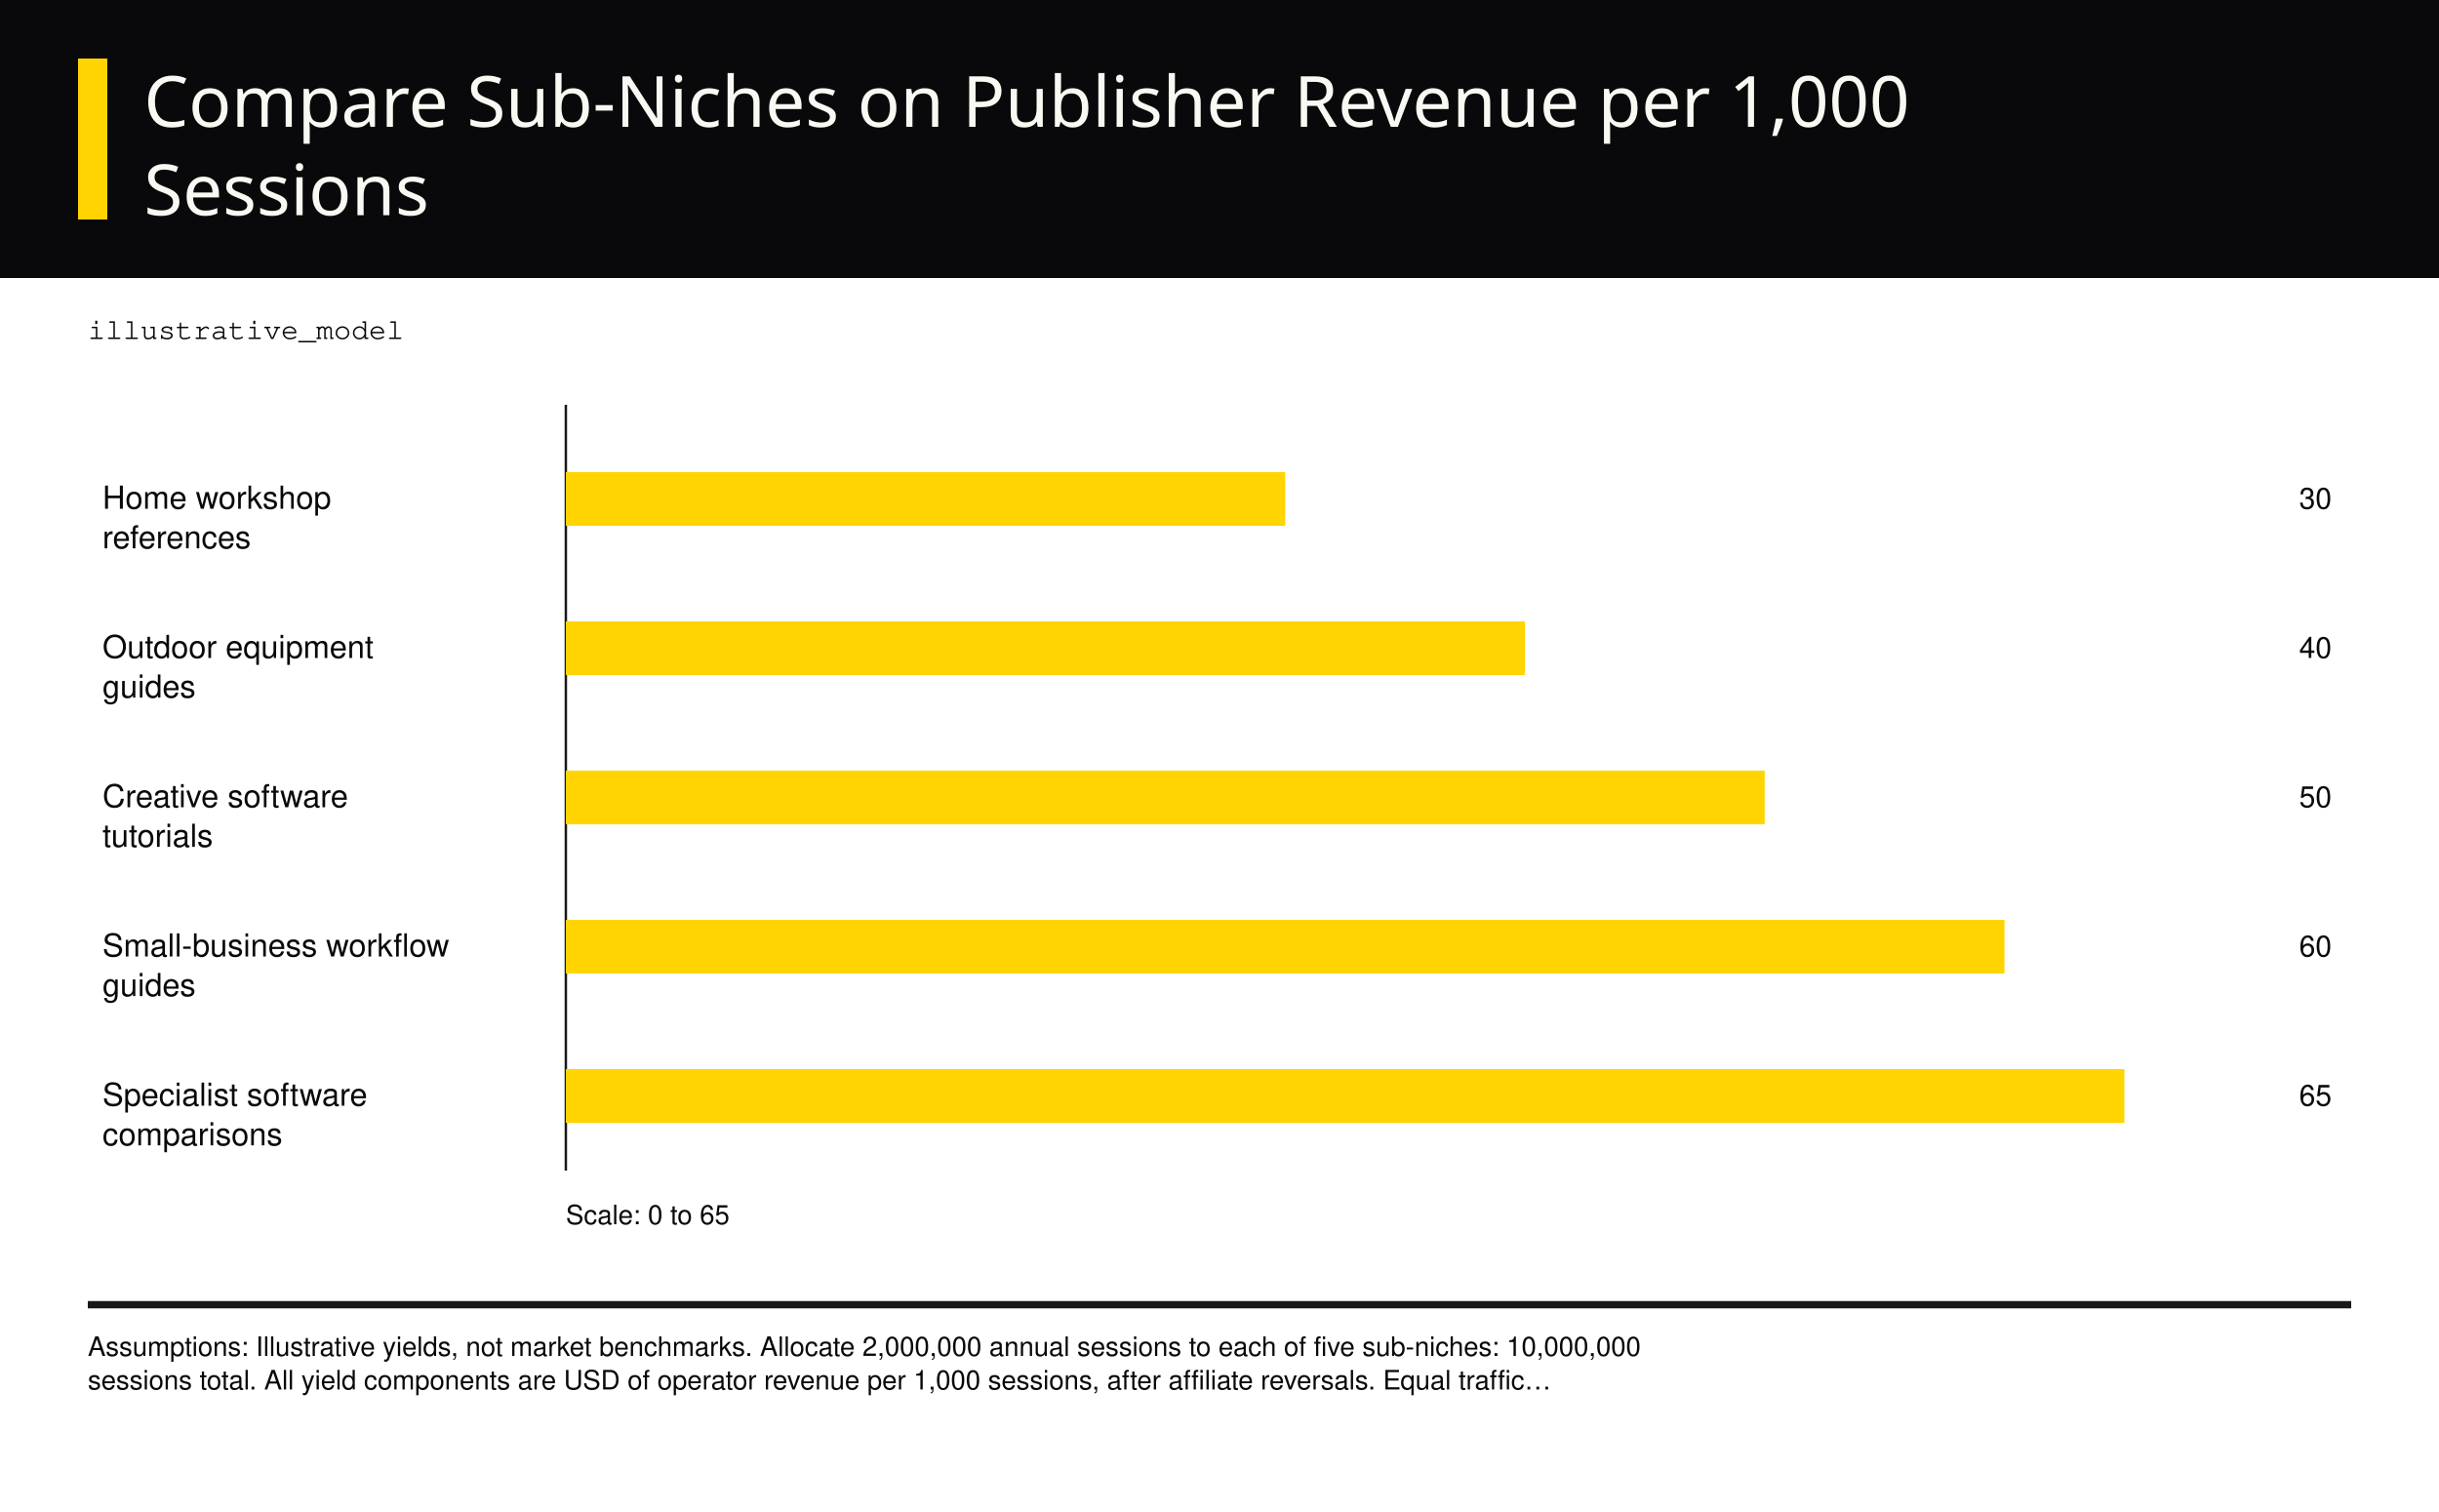
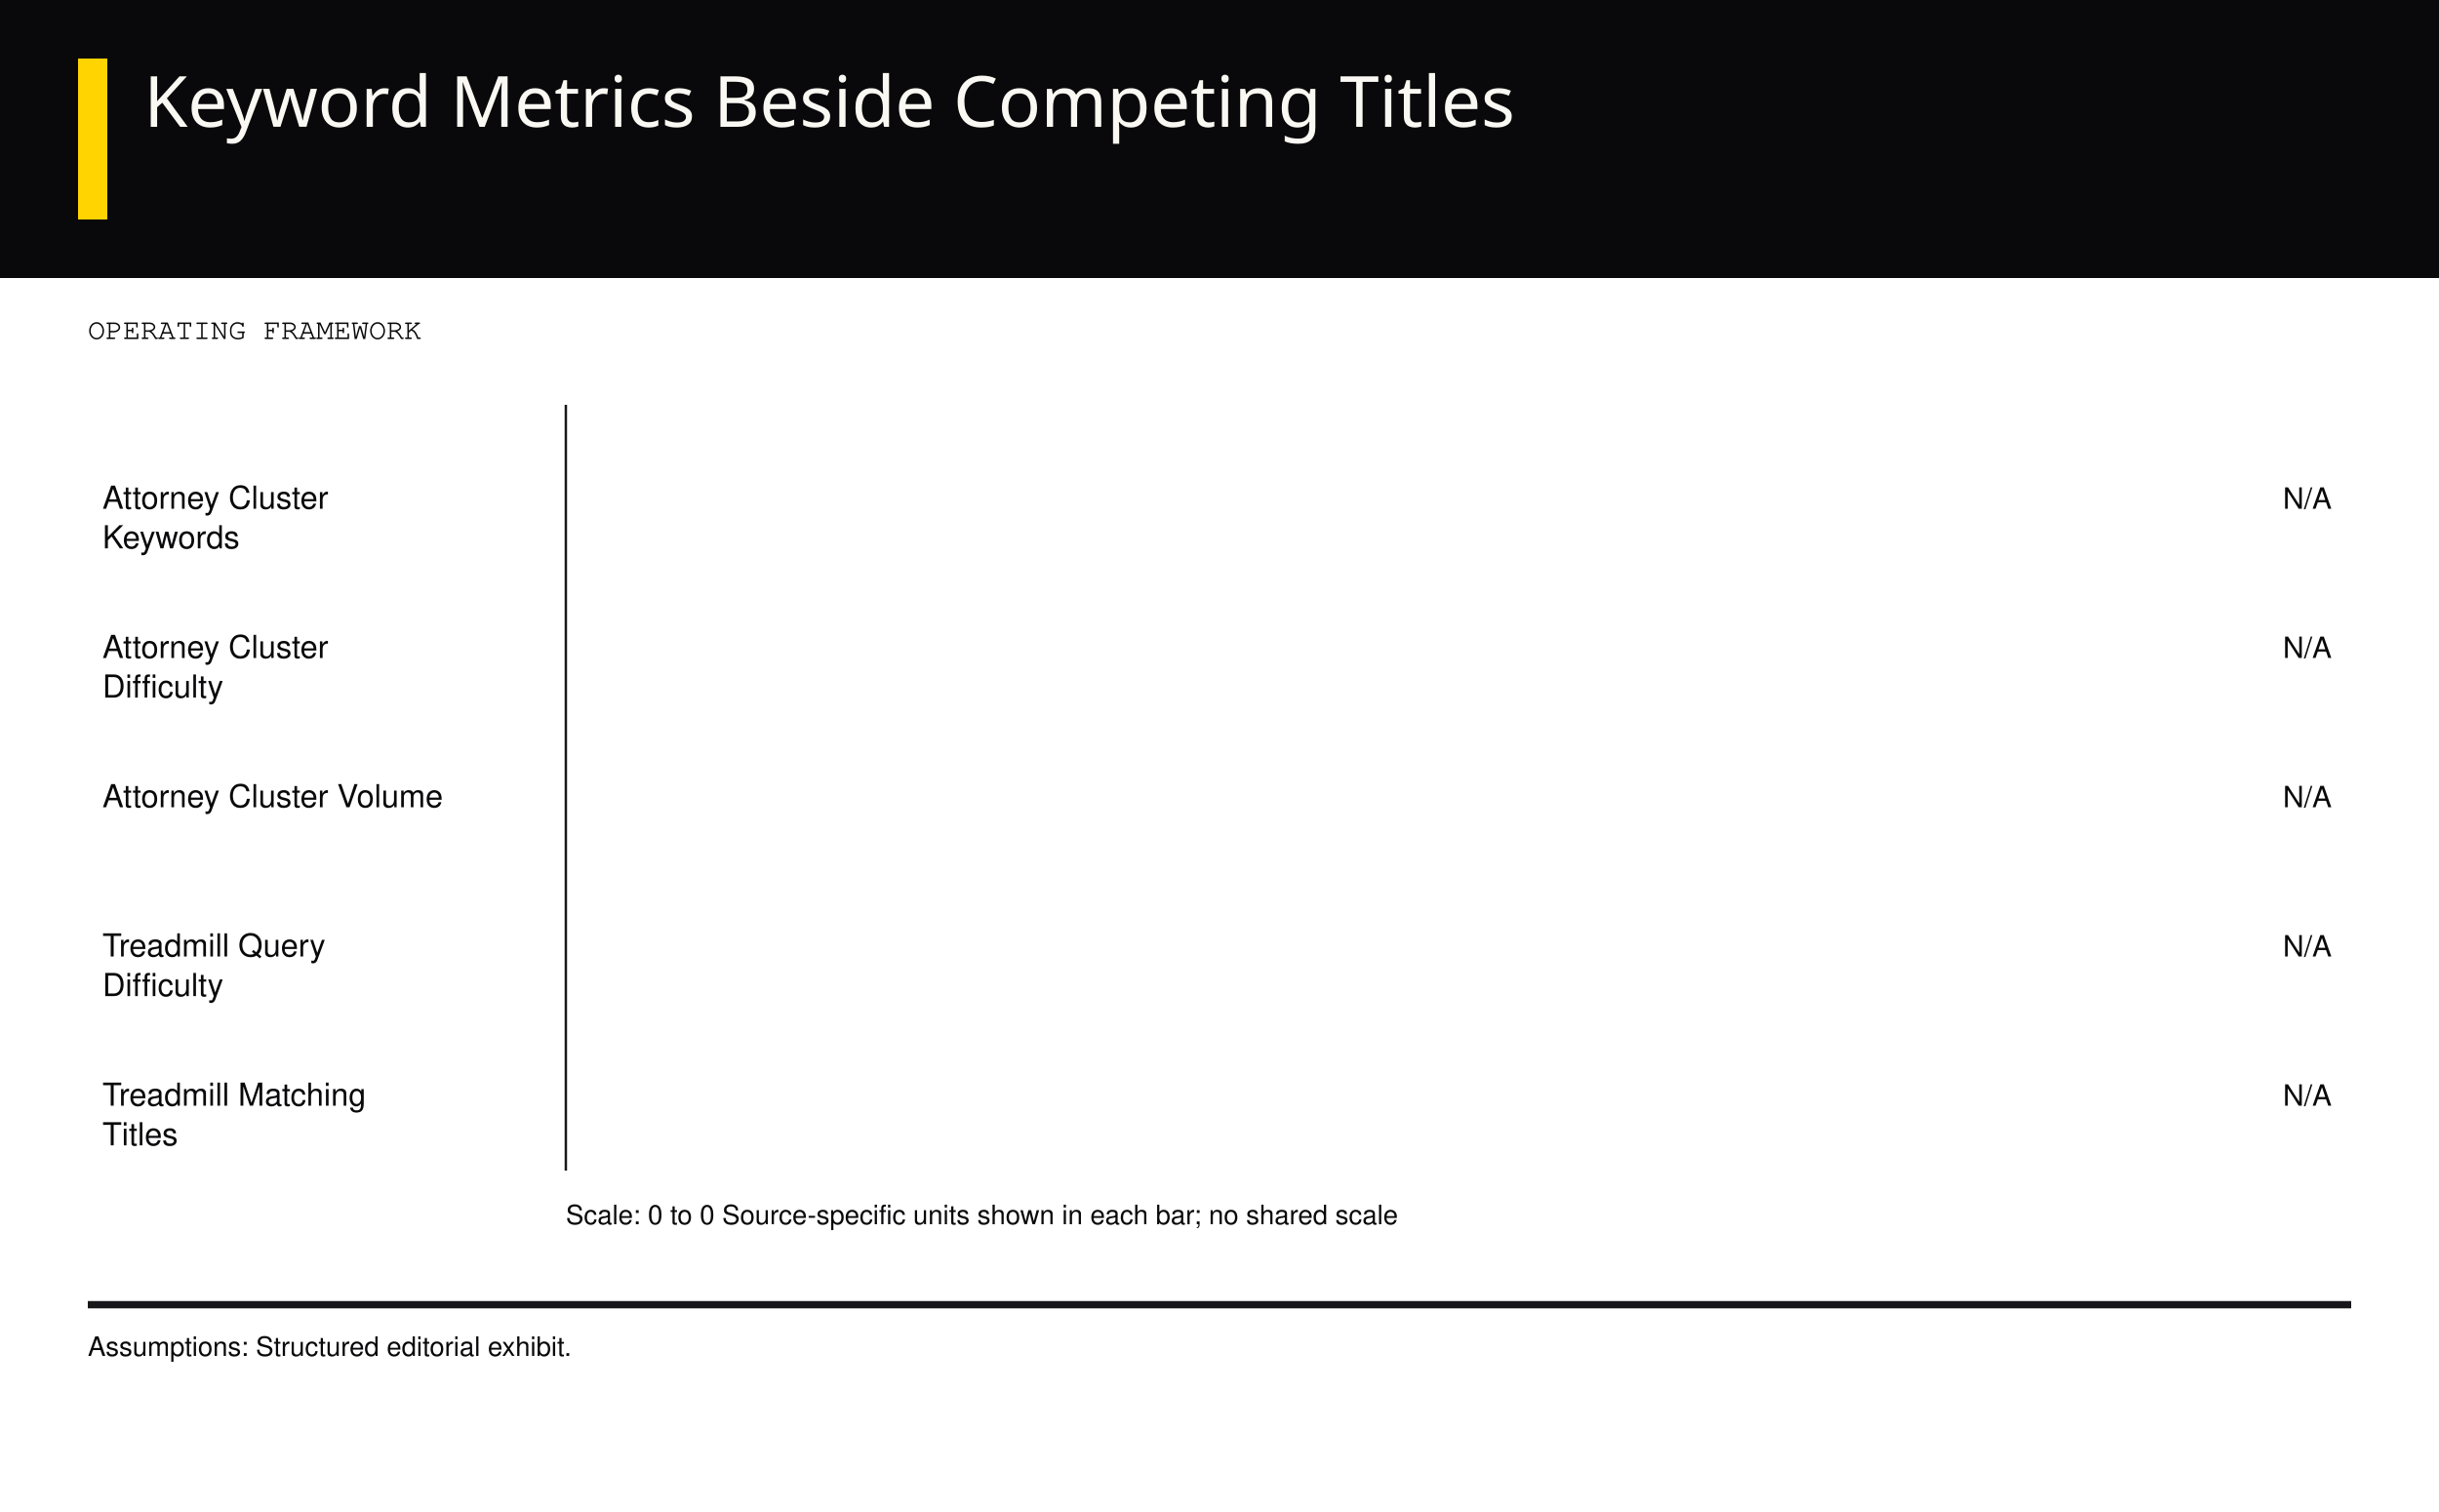
<svg xmlns="http://www.w3.org/2000/svg" viewBox="0 0 1000 620" role="img">
  <rect x="0" y="0" width="1000" height="620" fill="#FFFFFF" stroke="none" stroke-width="1" />
  <rect x="0" y="0" width="1000" height="114" fill="#09090B" stroke="none" stroke-width="1" />
  <rect x="32" y="24" width="12" height="66" fill="#FFD400" stroke="none" stroke-width="1" />
  <text x="59" y="52" font-family="'Arial Narrow', Impact, sans-serif" font-size="29" fill="#FAF8F2" text-anchor="start" style="font-variant-numeric:tabular-nums">
-     <tspan x="59" dy="0">Compare Sub-Niches on Publisher Revenue per 1,000</tspan>
-     <tspan x="59" dy="36.25">Sessions</tspan>
+     <tspan x="59" dy="0">Keyword Metrics Beside Competing Titles</tspan>
  </text>
  <text x="36" y="139" font-family="Courier, monospace" font-size="12" fill="#09090B" text-anchor="start" style="font-variant-numeric:tabular-nums">
-     <tspan x="36" dy="0">illustrative_model</tspan>
+     <tspan x="36" dy="0">OPERATING FRAMEWORK</tspan>
  </text>
  <line x1="232.0" y1="166" x2="232.0" y2="480" stroke="#18181B" stroke-width="1" />
  <text x="42" y="208.6" font-family="Helvetica, Arial, sans-serif" font-size="13" fill="#09090B" text-anchor="start" style="font-variant-numeric:tabular-nums">
-     <tspan x="42" dy="0">Home workshop</tspan>
-     <tspan x="42" dy="16.25">references</tspan>
+     <tspan x="42" dy="0">Attorney Cluster</tspan>
+     <tspan x="42" dy="16.25">Keywords</tspan>
  </text>
-   <rect x="232.0" y="193.6" width="294.923" height="22" fill="#FFD400" stroke="none" stroke-width="1" />
  <text x="956" y="208.6" font-family="Helvetica, Arial, sans-serif" font-size="12" fill="#09090B" text-anchor="end" style="font-variant-numeric:tabular-nums">
-     <tspan x="956" dy="0">30</tspan>
+     <tspan x="956" dy="0">N/A</tspan>
  </text>
  <text x="42" y="269.8" font-family="Helvetica, Arial, sans-serif" font-size="13" fill="#09090B" text-anchor="start" style="font-variant-numeric:tabular-nums">
-     <tspan x="42" dy="0">Outdoor equipment</tspan>
-     <tspan x="42" dy="16.25">guides</tspan>
+     <tspan x="42" dy="0">Attorney Cluster</tspan>
+     <tspan x="42" dy="16.25">Difficulty</tspan>
  </text>
-   <rect x="232.0" y="254.8" width="393.231" height="22" fill="#FFD400" stroke="none" stroke-width="1" />
  <text x="956" y="269.8" font-family="Helvetica, Arial, sans-serif" font-size="12" fill="#09090B" text-anchor="end" style="font-variant-numeric:tabular-nums">
-     <tspan x="956" dy="0">40</tspan>
+     <tspan x="956" dy="0">N/A</tspan>
  </text>
  <text x="42" y="331.0" font-family="Helvetica, Arial, sans-serif" font-size="13" fill="#09090B" text-anchor="start" style="font-variant-numeric:tabular-nums">
-     <tspan x="42" dy="0">Creative software</tspan>
-     <tspan x="42" dy="16.25">tutorials</tspan>
+     <tspan x="42" dy="0">Attorney Cluster Volume</tspan>
  </text>
-   <rect x="232.0" y="316.0" width="491.538" height="22" fill="#FFD400" stroke="none" stroke-width="1" />
  <text x="956" y="331.0" font-family="Helvetica, Arial, sans-serif" font-size="12" fill="#09090B" text-anchor="end" style="font-variant-numeric:tabular-nums">
-     <tspan x="956" dy="0">50</tspan>
+     <tspan x="956" dy="0">N/A</tspan>
  </text>
  <text x="42" y="392.2" font-family="Helvetica, Arial, sans-serif" font-size="13" fill="#09090B" text-anchor="start" style="font-variant-numeric:tabular-nums">
-     <tspan x="42" dy="0">Small-business workflow</tspan>
-     <tspan x="42" dy="16.25">guides</tspan>
+     <tspan x="42" dy="0">Treadmill Query</tspan>
+     <tspan x="42" dy="16.25">Difficulty</tspan>
  </text>
-   <rect x="232.0" y="377.2" width="589.846" height="22" fill="#FFD400" stroke="none" stroke-width="1" />
  <text x="956" y="392.2" font-family="Helvetica, Arial, sans-serif" font-size="12" fill="#09090B" text-anchor="end" style="font-variant-numeric:tabular-nums">
-     <tspan x="956" dy="0">60</tspan>
+     <tspan x="956" dy="0">N/A</tspan>
  </text>
  <text x="42" y="453.4" font-family="Helvetica, Arial, sans-serif" font-size="13" fill="#09090B" text-anchor="start" style="font-variant-numeric:tabular-nums">
-     <tspan x="42" dy="0">Specialist software</tspan>
-     <tspan x="42" dy="16.25">comparisons</tspan>
+     <tspan x="42" dy="0">Treadmill Matching</tspan>
+     <tspan x="42" dy="16.25">Titles</tspan>
  </text>
-   <rect x="232.0" y="438.4" width="639.0" height="22" fill="#FFD400" stroke="none" stroke-width="1" />
  <text x="956" y="453.4" font-family="Helvetica, Arial, sans-serif" font-size="12" fill="#09090B" text-anchor="end" style="font-variant-numeric:tabular-nums">
-     <tspan x="956" dy="0">65</tspan>
+     <tspan x="956" dy="0">N/A</tspan>
  </text>
  <text x="232" y="502" font-family="Helvetica, Arial, sans-serif" font-size="11" fill="#09090B" text-anchor="start" style="font-variant-numeric:tabular-nums">
-     <tspan x="232" dy="0">Scale: 0 to 65</tspan>
+     <tspan x="232" dy="0">Scale: 0 to 0 Source-specific units shown in each bar; no shared scale</tspan>
  </text>
  <line x1="36" y1="535" x2="964" y2="535" stroke="#18181B" stroke-width="3" />
  <text x="36" y="556" font-family="Helvetica, Arial, sans-serif" font-size="11" fill="#09090B" text-anchor="start" style="font-variant-numeric:tabular-nums">
-     <tspan x="36" dy="0">Assumptions: Illustrative yields, not market benchmarks. Allocate 2,000,000 annual sessions to each of five sub-niches: 10,000,000</tspan>
-     <tspan x="36" dy="13.75">sessions total. All yield components are USD of operator revenue per 1,000 sessions, after affiliate reversals. Equal traffic…</tspan>
+     <tspan x="36" dy="0">Assumptions: Structured editorial exhibit.</tspan>
  </text>
  <text x="36" y="592" font-family="Helvetica, Arial, sans-serif" font-size="10" fill="#09090B" text-anchor="start" style="font-variant-numeric:tabular-nums">
    <tspan x="36" dy="0" />
  </text>
</svg>
